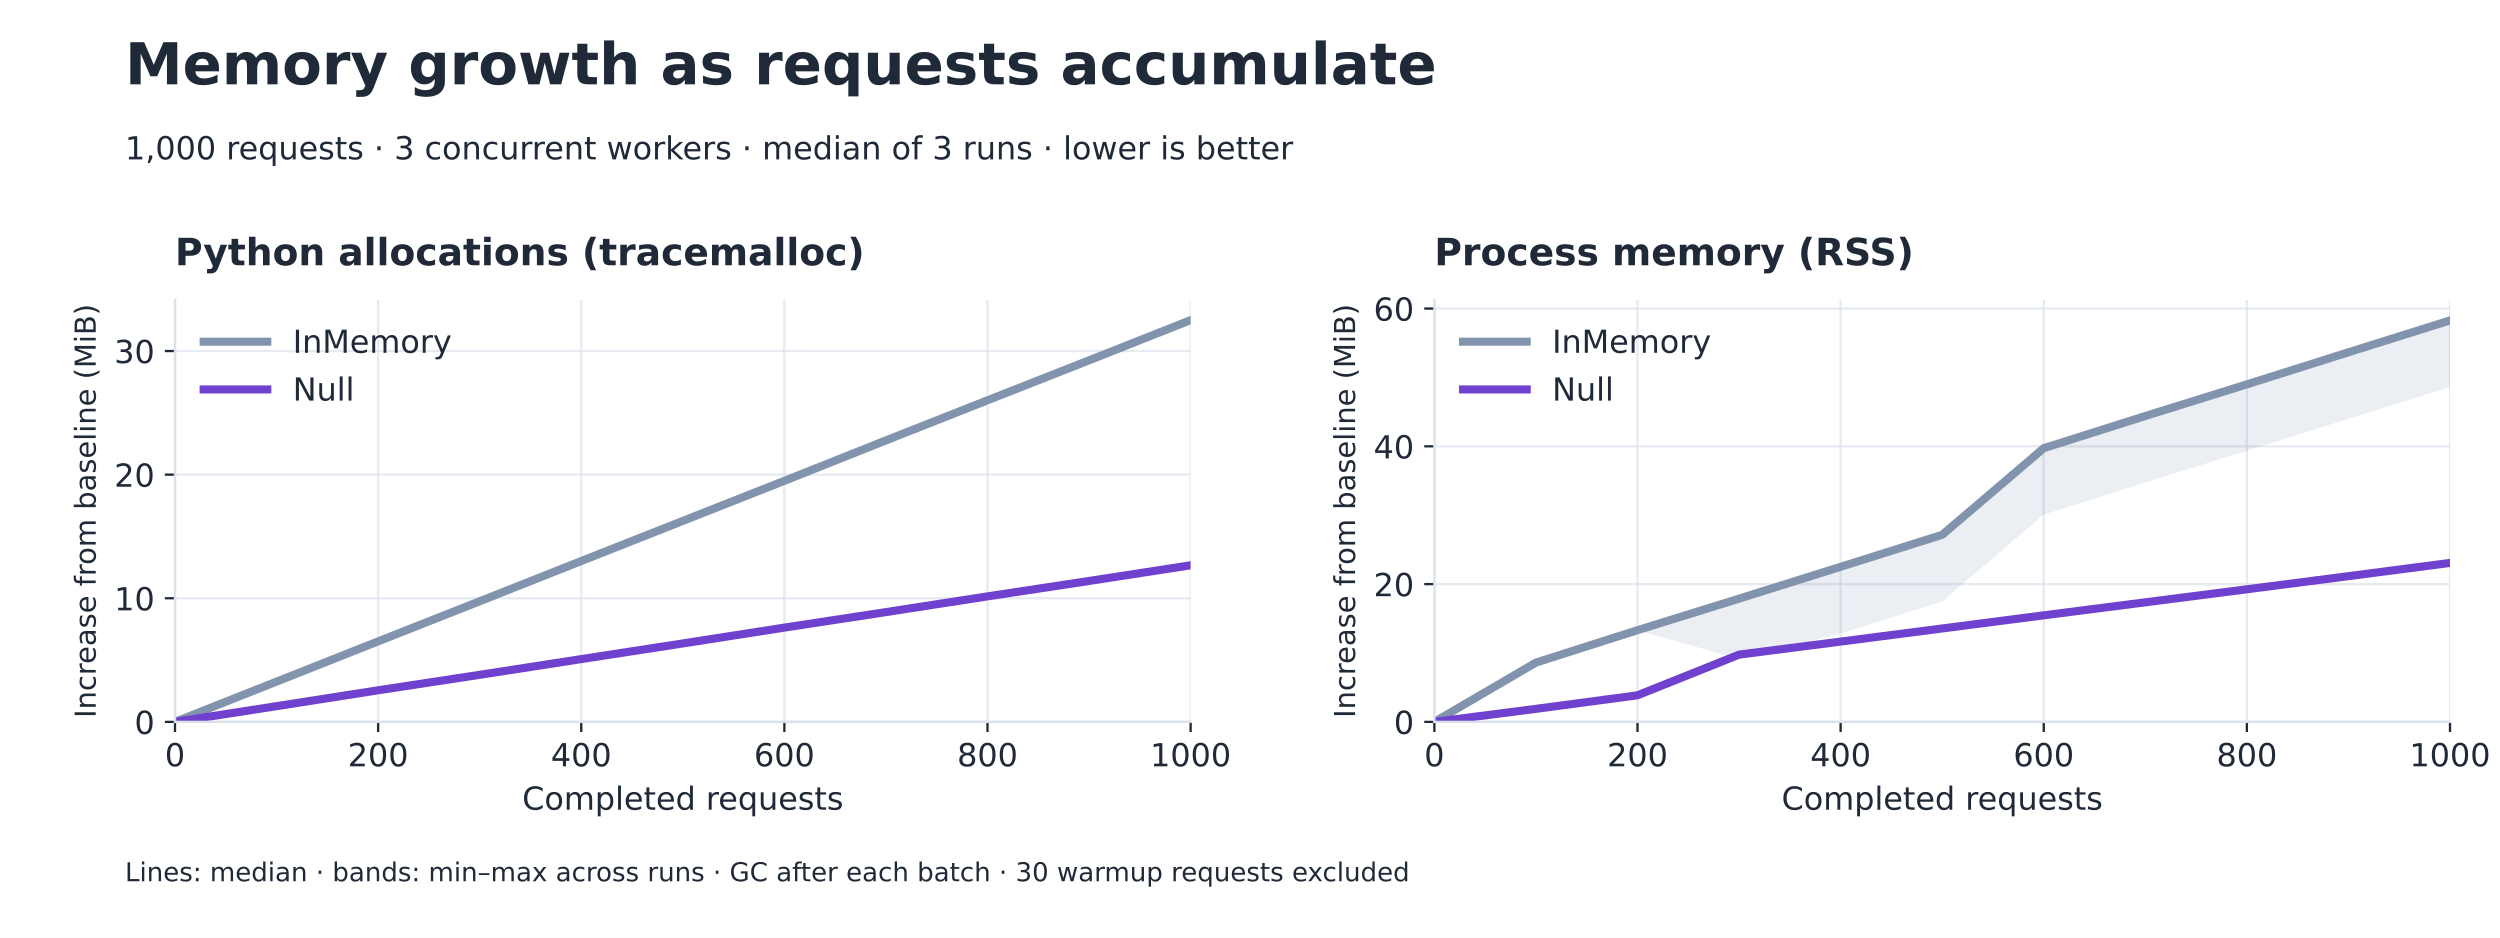
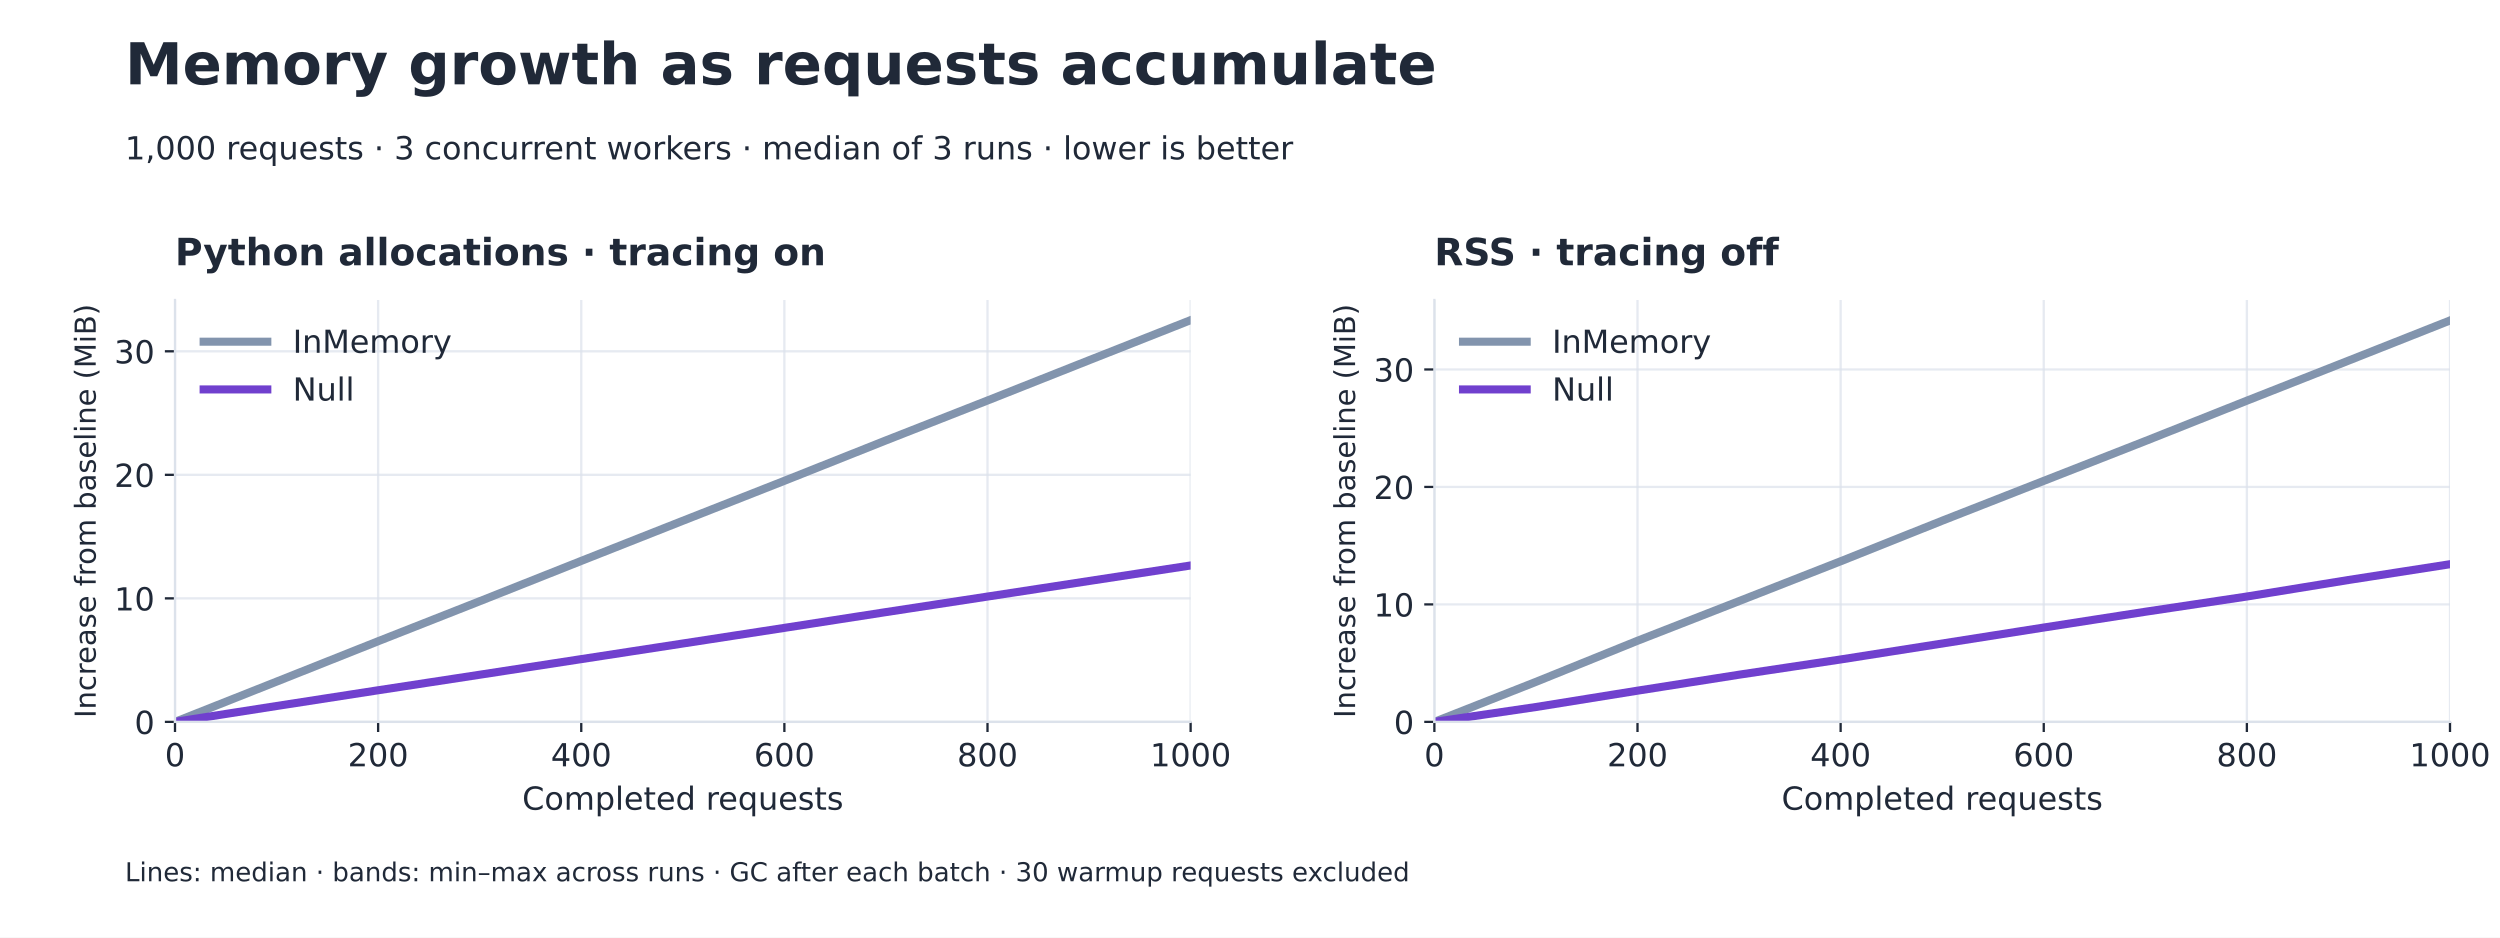
<svg xmlns="http://www.w3.org/2000/svg" xmlns:xlink="http://www.w3.org/1999/xlink" width="864pt" height="324pt" viewBox="0 0 864 324" version="1.1">
  <defs>
    <style type="text/css">*{stroke-linejoin: round; stroke-linecap: butt}</style>
  </defs>
  <g id="figure_1">
    <g id="patch_1">
      <path d="M 0 324 L 864 324 L 864 0 L 0 0 z " style="fill: #ffffff" />
    </g>
    <g id="axes_1">
      <g id="patch_2">
        <path d="M 60.48 249.48 L 411.48 249.48 L 411.48 103.68 L 60.48 103.68 z " style="fill: #ffffff" />
      </g>
      <g id="matplotlib.axis_1">
        <g id="xtick_1">
          <g id="line2d_1">
            <path d="M 60.48 249.48 L 60.48 103.68 " clip-path="url(#p79dde4f1e2)" style="fill: none; stroke: #dce2eb; stroke-opacity: 0.7; stroke-width: 0.8; stroke-linecap: square" />
          </g>
          <g id="line2d_2">
            <defs>
              <path id="m992539b3db" d="M 0 0 L 0 3.5 " style="stroke: #202938; stroke-width: 0.8" />
            </defs>
            <g>
              <use xlink:href="#m992539b3db" x="60.48" y="249.48" style="fill: #202938; stroke: #202938; stroke-width: 0.8" />
            </g>
          </g>
          <g id="text_1">
            <text style="font-size: 11px; font-family: 'DejaVu Sans'; text-anchor: middle; fill: #202938" x="60.48" y="264.837" transform="rotate(-0 60.48 264.8374)">0</text>
          </g>
        </g>
        <g id="xtick_2">
          <g id="line2d_3">
            <path d="M 130.68 249.48 L 130.68 103.68 " clip-path="url(#p79dde4f1e2)" style="fill: none; stroke: #dce2eb; stroke-opacity: 0.7; stroke-width: 0.8; stroke-linecap: square" />
          </g>
          <g id="line2d_4">
            <g>
              <use xlink:href="#m992539b3db" x="130.68" y="249.48" style="fill: #202938; stroke: #202938; stroke-width: 0.8" />
            </g>
          </g>
          <g id="text_2">
            <text style="font-size: 11px; font-family: 'DejaVu Sans'; text-anchor: middle; fill: #202938" x="130.68" y="264.837" transform="rotate(-0 130.68 264.8374)">200</text>
          </g>
        </g>
        <g id="xtick_3">
          <g id="line2d_5">
            <path d="M 200.88 249.48 L 200.88 103.68 " clip-path="url(#p79dde4f1e2)" style="fill: none; stroke: #dce2eb; stroke-opacity: 0.7; stroke-width: 0.8; stroke-linecap: square" />
          </g>
          <g id="line2d_6">
            <g>
              <use xlink:href="#m992539b3db" x="200.88" y="249.48" style="fill: #202938; stroke: #202938; stroke-width: 0.8" />
            </g>
          </g>
          <g id="text_3">
            <text style="font-size: 11px; font-family: 'DejaVu Sans'; text-anchor: middle; fill: #202938" x="200.88" y="264.837" transform="rotate(-0 200.88 264.8374)">400</text>
          </g>
        </g>
        <g id="xtick_4">
          <g id="line2d_7">
            <path d="M 271.08 249.48 L 271.08 103.68 " clip-path="url(#p79dde4f1e2)" style="fill: none; stroke: #dce2eb; stroke-opacity: 0.7; stroke-width: 0.8; stroke-linecap: square" />
          </g>
          <g id="line2d_8">
            <g>
              <use xlink:href="#m992539b3db" x="271.08" y="249.48" style="fill: #202938; stroke: #202938; stroke-width: 0.8" />
            </g>
          </g>
          <g id="text_4">
            <text style="font-size: 11px; font-family: 'DejaVu Sans'; text-anchor: middle; fill: #202938" x="271.08" y="264.837" transform="rotate(-0 271.08 264.8374)">600</text>
          </g>
        </g>
        <g id="xtick_5">
          <g id="line2d_9">
            <path d="M 341.28 249.48 L 341.28 103.68 " clip-path="url(#p79dde4f1e2)" style="fill: none; stroke: #dce2eb; stroke-opacity: 0.7; stroke-width: 0.8; stroke-linecap: square" />
          </g>
          <g id="line2d_10">
            <g>
              <use xlink:href="#m992539b3db" x="341.28" y="249.48" style="fill: #202938; stroke: #202938; stroke-width: 0.8" />
            </g>
          </g>
          <g id="text_5">
            <text style="font-size: 11px; font-family: 'DejaVu Sans'; text-anchor: middle; fill: #202938" x="341.28" y="264.837" transform="rotate(-0 341.28 264.8374)">800</text>
          </g>
        </g>
        <g id="xtick_6">
          <g id="line2d_11">
            <path d="M 411.48 249.48 L 411.48 103.68 " clip-path="url(#p79dde4f1e2)" style="fill: none; stroke: #dce2eb; stroke-opacity: 0.7; stroke-width: 0.8; stroke-linecap: square" />
          </g>
          <g id="line2d_12">
            <g>
              <use xlink:href="#m992539b3db" x="411.48" y="249.48" style="fill: #202938; stroke: #202938; stroke-width: 0.8" />
            </g>
          </g>
          <g id="text_6">
            <text style="font-size: 11px; font-family: 'DejaVu Sans'; text-anchor: middle; fill: #202938" x="411.48" y="264.837" transform="rotate(-0 411.48 264.8374)">1000</text>
          </g>
        </g>
        <g id="text_7">
          <text style="font-size: 11px; font-family: 'DejaVu Sans'; text-anchor: middle; fill: #202938" x="235.98" y="279.838" transform="rotate(-0 235.98 279.8383)">Completed requests</text>
        </g>
      </g>
      <g id="matplotlib.axis_2">
        <g id="ytick_1">
          <g id="line2d_13">
            <path d="M 60.48 249.48 L 411.48 249.48 " clip-path="url(#p79dde4f1e2)" style="fill: none; stroke: #dce2eb; stroke-opacity: 0.7; stroke-width: 0.8; stroke-linecap: square" />
          </g>
          <g id="line2d_14">
            <defs>
              <path id="m48eae1a165" d="M 0 0 L -3.5 0 " style="stroke: #202938; stroke-width: 0.8" />
            </defs>
            <g>
              <use xlink:href="#m48eae1a165" x="60.48" y="249.48" style="fill: #202938; stroke: #202938; stroke-width: 0.8" />
            </g>
          </g>
          <g id="text_8">
            <text style="font-size: 11px; font-family: 'DejaVu Sans'; text-anchor: end; fill: #202938" x="53.48" y="253.659" transform="rotate(-0 53.48 253.6587)">0</text>
          </g>
        </g>
        <g id="ytick_2">
          <g id="line2d_15">
-             <path d="M 60.48 206.758 L 411.48 206.758 " clip-path="url(#p79dde4f1e2)" style="fill: none; stroke: #dce2eb; stroke-opacity: 0.7; stroke-width: 0.8; stroke-linecap: square" />
+             <path d="M 60.48 206.789 L 411.48 206.789 " clip-path="url(#p79dde4f1e2)" style="fill: none; stroke: #dce2eb; stroke-opacity: 0.7; stroke-width: 0.8; stroke-linecap: square" />
          </g>
          <g id="line2d_16">
            <g>
-               <use xlink:href="#m48eae1a165" x="60.48" y="206.758" style="fill: #202938; stroke: #202938; stroke-width: 0.8" />
+               <use xlink:href="#m48eae1a165" x="60.48" y="206.789" style="fill: #202938; stroke: #202938; stroke-width: 0.8" />
            </g>
          </g>
          <g id="text_9">
-             <text style="font-size: 11px; font-family: 'DejaVu Sans'; text-anchor: end; fill: #202938" x="53.48" y="210.937" transform="rotate(-0 53.48 210.9366)">10</text>
+             <text style="font-size: 11px; font-family: 'DejaVu Sans'; text-anchor: end; fill: #202938" x="53.48" y="210.968" transform="rotate(-0 53.48 210.9681)">10</text>
          </g>
        </g>
        <g id="ytick_3">
          <g id="line2d_17">
-             <path d="M 60.48 164.036 L 411.48 164.036 " clip-path="url(#p79dde4f1e2)" style="fill: none; stroke: #dce2eb; stroke-opacity: 0.7; stroke-width: 0.8; stroke-linecap: square" />
+             <path d="M 60.48 164.099 L 411.48 164.099 " clip-path="url(#p79dde4f1e2)" style="fill: none; stroke: #dce2eb; stroke-opacity: 0.7; stroke-width: 0.8; stroke-linecap: square" />
          </g>
          <g id="line2d_18">
            <g>
-               <use xlink:href="#m48eae1a165" x="60.48" y="164.036" style="fill: #202938; stroke: #202938; stroke-width: 0.8" />
+               <use xlink:href="#m48eae1a165" x="60.48" y="164.099" style="fill: #202938; stroke: #202938; stroke-width: 0.8" />
            </g>
          </g>
          <g id="text_10">
-             <text style="font-size: 11px; font-family: 'DejaVu Sans'; text-anchor: end; fill: #202938" x="53.48" y="168.214" transform="rotate(-0 53.48 168.2144)">20</text>
+             <text style="font-size: 11px; font-family: 'DejaVu Sans'; text-anchor: end; fill: #202938" x="53.48" y="168.278" transform="rotate(-0 53.48 168.2775)">20</text>
          </g>
        </g>
        <g id="ytick_4">
          <g id="line2d_19">
-             <path d="M 60.48 121.314 L 411.48 121.314 " clip-path="url(#p79dde4f1e2)" style="fill: none; stroke: #dce2eb; stroke-opacity: 0.7; stroke-width: 0.8; stroke-linecap: square" />
+             <path d="M 60.48 121.408 L 411.48 121.408 " clip-path="url(#p79dde4f1e2)" style="fill: none; stroke: #dce2eb; stroke-opacity: 0.7; stroke-width: 0.8; stroke-linecap: square" />
          </g>
          <g id="line2d_20">
            <g>
-               <use xlink:href="#m48eae1a165" x="60.48" y="121.314" style="fill: #202938; stroke: #202938; stroke-width: 0.8" />
+               <use xlink:href="#m48eae1a165" x="60.48" y="121.408" style="fill: #202938; stroke: #202938; stroke-width: 0.8" />
            </g>
          </g>
          <g id="text_11">
-             <text style="font-size: 11px; font-family: 'DejaVu Sans'; text-anchor: end; fill: #202938" x="53.48" y="125.492" transform="rotate(-0 53.48 125.4922)">30</text>
+             <text style="font-size: 11px; font-family: 'DejaVu Sans'; text-anchor: end; fill: #202938" x="53.48" y="125.587" transform="rotate(-0 53.48 125.5869)">30</text>
          </g>
        </g>
        <g id="text_12">
          <text style="font-size: 10px; font-family: 'DejaVu Sans'; text-anchor: middle; fill: #202938" x="33.08" y="176.58" transform="rotate(-90 33.08016 176.58)">Increase from baseline (MiB)</text>
        </g>
      </g>
      <g id="FillBetweenPolyCollection_1">
        <defs>
-           <path id="m847662be5c" d="M 60.48 -74.52 L 60.48 -74.52 L 95.58 -88.393 L 130.68 -102.338 L 165.78 -116.202 L 200.88 -130.086 L 235.98 -143.956 L 271.08 -157.823 L 306.18 -171.767 L 341.28 -185.655 L 376.38 -199.473 L 411.48 -213.368 L 411.48 -213.377 L 411.48 -213.377 L 376.38 -199.512 L 341.28 -185.661 L 306.18 -171.805 L 271.08 -157.843 L 235.98 -143.989 L 200.88 -130.12 L 165.78 -116.27 L 130.68 -102.404 L 95.58 -88.483 L 60.48 -74.52 z " />
+           <path id="m0d8af50e3c" d="M 60.48 -74.52 L 60.48 -74.52 L 95.58 -88.425 L 130.68 -102.308 L 165.78 -116.166 L 200.88 -130.138 L 235.98 -144.007 L 271.08 -157.814 L 306.18 -171.751 L 341.28 -185.54 L 376.38 -199.5 L 411.48 -213.259 L 411.48 -213.377 L 411.48 -213.377 L 376.38 -199.511 L 341.28 -185.616 L 306.18 -171.824 L 271.08 -157.896 L 235.98 -144.07 L 200.88 -130.169 L 165.78 -116.264 L 130.68 -102.428 L 95.58 -88.508 L 60.48 -74.52 z " />
        </defs>
        <g clip-path="url(#p79dde4f1e2)">
-           <use xlink:href="#m847662be5c" x="0" y="324" style="fill: #8294ad; fill-opacity: 0.16" />
+           <use xlink:href="#m0d8af50e3c" x="0" y="324" style="fill: #8294ad; fill-opacity: 0.16" />
        </g>
      </g>
      <g id="FillBetweenPolyCollection_2">
        <defs>
-           <path id="mb2eec31dca" d="M 60.48 -74.52 L 60.48 -74.52 L 95.58 -79.943 L 130.68 -85.431 L 165.78 -90.756 L 200.88 -96.196 L 235.98 -101.621 L 271.08 -106.999 L 306.18 -112.441 L 341.28 -117.839 L 376.38 -123.205 L 411.48 -128.597 L 411.48 -128.659 L 411.48 -128.659 L 376.38 -123.241 L 341.28 -117.937 L 306.18 -112.491 L 271.08 -107.108 L 235.98 -101.663 L 200.88 -96.226 L 165.78 -90.892 L 130.68 -85.451 L 95.58 -79.971 L 60.48 -74.52 z " />
+           <path id="m3a49ab6377" d="M 60.48 -74.52 L 60.48 -74.52 L 95.58 -79.968 L 130.68 -85.38 L 165.78 -90.779 L 200.88 -96.208 L 235.98 -101.594 L 271.08 -106.954 L 306.18 -112.45 L 341.28 -117.809 L 376.38 -123.195 L 411.48 -128.563 L 411.48 -128.611 L 411.48 -128.611 L 376.38 -123.257 L 341.28 -117.836 L 306.18 -112.475 L 271.08 -107.015 L 235.98 -101.61 L 200.88 -96.255 L 165.78 -90.872 L 130.68 -85.487 L 95.58 -80.021 L 60.48 -74.52 z " />
        </defs>
        <g clip-path="url(#p79dde4f1e2)">
-           <use xlink:href="#mb2eec31dca" x="0" y="324" style="fill: #7040ce; fill-opacity: 0.16" />
+           <use xlink:href="#m3a49ab6377" x="0" y="324" style="fill: #7040ce; fill-opacity: 0.16" />
        </g>
      </g>
      <g id="line2d_21">
-         <path d="M 60.48 249.48 L 95.58 235.557 L 130.68 221.651 L 165.78 207.796 L 200.88 193.889 L 235.98 180.023 L 271.08 166.172 L 306.18 152.199 L 341.28 138.34 L 376.38 124.522 L 411.48 110.627 " clip-path="url(#p79dde4f1e2)" style="fill: none; stroke: #8294ad; stroke-width: 2.8; stroke-linecap: square" />
+         <path d="M 60.48 249.48 L 95.58 235.567 L 130.68 221.607 L 165.78 207.782 L 200.88 193.845 L 235.98 179.979 L 271.08 166.165 L 306.18 152.199 L 341.28 138.411 L 376.38 124.5 L 411.48 110.638 " clip-path="url(#p79dde4f1e2)" style="fill: none; stroke: #8294ad; stroke-width: 2.8; stroke-linecap: square" />
      </g>
      <g id="line2d_22">
-         <path d="M 60.48 249.48 L 95.58 244.046 L 130.68 238.558 L 165.78 233.214 L 200.88 227.778 L 235.98 222.371 L 271.08 216.896 L 306.18 211.538 L 341.28 206.103 L 376.38 200.776 L 411.48 195.36 " clip-path="url(#p79dde4f1e2)" style="fill: none; stroke: #7040ce; stroke-width: 2.8; stroke-linecap: square" />
+         <path d="M 60.48 249.48 L 95.58 243.994 L 130.68 238.556 L 165.78 233.187 L 200.88 227.788 L 235.98 222.395 L 271.08 216.992 L 306.18 211.539 L 341.28 206.169 L 376.38 200.788 L 411.48 195.424 " clip-path="url(#p79dde4f1e2)" style="fill: none; stroke: #7040ce; stroke-width: 2.8; stroke-linecap: square" />
      </g>
      <g id="patch_3">
        <path d="M 60.48 249.48 L 60.48 103.68 " style="fill: none; stroke: #dce2eb; stroke-width: 0.8; stroke-linejoin: miter; stroke-linecap: square" />
      </g>
      <g id="patch_4">
        <path d="M 60.48 249.48 L 411.48 249.48 " style="fill: none; stroke: #dce2eb; stroke-width: 0.8; stroke-linejoin: miter; stroke-linecap: square" />
      </g>
      <g id="text_13">
-         <text style="font-weight: 700; font-size: 13px; font-family: 'DejaVu Sans'; text-anchor: start; fill: #202938" x="60.48" y="91.68" transform="rotate(-0 60.48 91.68)">Python allocations (tracemalloc)</text>
+         <text style="font-weight: 700; font-size: 13px; font-family: 'DejaVu Sans'; text-anchor: start; fill: #202938" x="60.48" y="91.68" transform="rotate(-0 60.48 91.68)">Python allocations · tracing on</text>
      </g>
      <g id="legend_1">
        <g id="line2d_23">
          <path d="M 70.38 118.088 L 81.38 118.088 L 92.38 118.088 " style="fill: none; stroke: #8294ad; stroke-width: 2.8; stroke-linecap: square" />
        </g>
        <g id="text_14">
          <text style="font-size: 11px; font-family: 'DejaVu Sans'; text-anchor: start; fill: #202938" x="101.18" y="121.938" transform="rotate(-0 101.18 121.9383)">InMemory</text>
        </g>
        <g id="line2d_24">
          <path d="M 70.38 134.589 L 81.38 134.589 L 92.38 134.589 " style="fill: none; stroke: #7040ce; stroke-width: 2.8; stroke-linecap: square" />
        </g>
        <g id="text_15">
          <text style="font-size: 11px; font-family: 'DejaVu Sans'; text-anchor: start; fill: #202938" x="101.18" y="138.439" transform="rotate(-0 101.18 138.4391)">Null</text>
        </g>
      </g>
    </g>
    <g id="axes_2">
      <g id="patch_5">
        <path d="M 495.72 249.48 L 846.72 249.48 L 846.72 103.68 L 495.72 103.68 z " style="fill: #ffffff" />
      </g>
      <g id="matplotlib.axis_3">
        <g id="xtick_7">
          <g id="line2d_25">
            <path d="M 495.72 249.48 L 495.72 103.68 " clip-path="url(#p3b4859062c)" style="fill: none; stroke: #dce2eb; stroke-opacity: 0.7; stroke-width: 0.8; stroke-linecap: square" />
          </g>
          <g id="line2d_26">
            <g>
              <use xlink:href="#m992539b3db" x="495.72" y="249.48" style="fill: #202938; stroke: #202938; stroke-width: 0.8" />
            </g>
          </g>
          <g id="text_16">
            <text style="font-size: 11px; font-family: 'DejaVu Sans'; text-anchor: middle; fill: #202938" x="495.72" y="264.837" transform="rotate(-0 495.72 264.8374)">0</text>
          </g>
        </g>
        <g id="xtick_8">
          <g id="line2d_27">
            <path d="M 565.92 249.48 L 565.92 103.68 " clip-path="url(#p3b4859062c)" style="fill: none; stroke: #dce2eb; stroke-opacity: 0.7; stroke-width: 0.8; stroke-linecap: square" />
          </g>
          <g id="line2d_28">
            <g>
              <use xlink:href="#m992539b3db" x="565.92" y="249.48" style="fill: #202938; stroke: #202938; stroke-width: 0.8" />
            </g>
          </g>
          <g id="text_17">
            <text style="font-size: 11px; font-family: 'DejaVu Sans'; text-anchor: middle; fill: #202938" x="565.92" y="264.837" transform="rotate(-0 565.92 264.8374)">200</text>
          </g>
        </g>
        <g id="xtick_9">
          <g id="line2d_29">
            <path d="M 636.12 249.48 L 636.12 103.68 " clip-path="url(#p3b4859062c)" style="fill: none; stroke: #dce2eb; stroke-opacity: 0.7; stroke-width: 0.8; stroke-linecap: square" />
          </g>
          <g id="line2d_30">
            <g>
              <use xlink:href="#m992539b3db" x="636.12" y="249.48" style="fill: #202938; stroke: #202938; stroke-width: 0.8" />
            </g>
          </g>
          <g id="text_18">
            <text style="font-size: 11px; font-family: 'DejaVu Sans'; text-anchor: middle; fill: #202938" x="636.12" y="264.837" transform="rotate(-0 636.12 264.8374)">400</text>
          </g>
        </g>
        <g id="xtick_10">
          <g id="line2d_31">
            <path d="M 706.32 249.48 L 706.32 103.68 " clip-path="url(#p3b4859062c)" style="fill: none; stroke: #dce2eb; stroke-opacity: 0.7; stroke-width: 0.8; stroke-linecap: square" />
          </g>
          <g id="line2d_32">
            <g>
              <use xlink:href="#m992539b3db" x="706.32" y="249.48" style="fill: #202938; stroke: #202938; stroke-width: 0.8" />
            </g>
          </g>
          <g id="text_19">
            <text style="font-size: 11px; font-family: 'DejaVu Sans'; text-anchor: middle; fill: #202938" x="706.32" y="264.837" transform="rotate(-0 706.32 264.8374)">600</text>
          </g>
        </g>
        <g id="xtick_11">
          <g id="line2d_33">
            <path d="M 776.52 249.48 L 776.52 103.68 " clip-path="url(#p3b4859062c)" style="fill: none; stroke: #dce2eb; stroke-opacity: 0.7; stroke-width: 0.8; stroke-linecap: square" />
          </g>
          <g id="line2d_34">
            <g>
              <use xlink:href="#m992539b3db" x="776.52" y="249.48" style="fill: #202938; stroke: #202938; stroke-width: 0.8" />
            </g>
          </g>
          <g id="text_20">
            <text style="font-size: 11px; font-family: 'DejaVu Sans'; text-anchor: middle; fill: #202938" x="776.52" y="264.837" transform="rotate(-0 776.52 264.8374)">800</text>
          </g>
        </g>
        <g id="xtick_12">
          <g id="line2d_35">
            <path d="M 846.72 249.48 L 846.72 103.68 " clip-path="url(#p3b4859062c)" style="fill: none; stroke: #dce2eb; stroke-opacity: 0.7; stroke-width: 0.8; stroke-linecap: square" />
          </g>
          <g id="line2d_36">
            <g>
              <use xlink:href="#m992539b3db" x="846.72" y="249.48" style="fill: #202938; stroke: #202938; stroke-width: 0.8" />
            </g>
          </g>
          <g id="text_21">
            <text style="font-size: 11px; font-family: 'DejaVu Sans'; text-anchor: middle; fill: #202938" x="846.72" y="264.837" transform="rotate(-0 846.72 264.8374)">1000</text>
          </g>
        </g>
        <g id="text_22">
          <text style="font-size: 11px; font-family: 'DejaVu Sans'; text-anchor: middle; fill: #202938" x="671.22" y="279.838" transform="rotate(-0 671.22 279.8383)">Completed requests</text>
        </g>
      </g>
      <g id="matplotlib.axis_4">
        <g id="ytick_5">
          <g id="line2d_37">
            <path d="M 495.72 249.48 L 846.72 249.48 " clip-path="url(#p3b4859062c)" style="fill: none; stroke: #dce2eb; stroke-opacity: 0.7; stroke-width: 0.8; stroke-linecap: square" />
          </g>
          <g id="line2d_38">
            <g>
              <use xlink:href="#m48eae1a165" x="495.72" y="249.48" style="fill: #202938; stroke: #202938; stroke-width: 0.8" />
            </g>
          </g>
          <g id="text_23">
            <text style="font-size: 11px; font-family: 'DejaVu Sans'; text-anchor: end; fill: #202938" x="488.72" y="253.659" transform="rotate(-0 488.72 253.6587)">0</text>
          </g>
        </g>
        <g id="ytick_6">
          <g id="line2d_39">
-             <path d="M 495.72 201.868 L 846.72 201.868 " clip-path="url(#p3b4859062c)" style="fill: none; stroke: #dce2eb; stroke-opacity: 0.7; stroke-width: 0.8; stroke-linecap: square" />
+             <path d="M 495.72 208.882 L 846.72 208.882 " clip-path="url(#p3b4859062c)" style="fill: none; stroke: #dce2eb; stroke-opacity: 0.7; stroke-width: 0.8; stroke-linecap: square" />
          </g>
          <g id="line2d_40">
            <g>
-               <use xlink:href="#m48eae1a165" x="495.72" y="201.868" style="fill: #202938; stroke: #202938; stroke-width: 0.8" />
+               <use xlink:href="#m48eae1a165" x="495.72" y="208.882" style="fill: #202938; stroke: #202938; stroke-width: 0.8" />
            </g>
          </g>
          <g id="text_24">
-             <text style="font-size: 11px; font-family: 'DejaVu Sans'; text-anchor: end; fill: #202938" x="488.72" y="206.046" transform="rotate(-0 488.72 206.0463)">20</text>
+             <text style="font-size: 11px; font-family: 'DejaVu Sans'; text-anchor: end; fill: #202938" x="488.72" y="213.061" transform="rotate(-0 488.72 213.0609)">10</text>
          </g>
        </g>
        <g id="ytick_7">
          <g id="line2d_41">
-             <path d="M 495.72 154.255 L 846.72 154.255 " clip-path="url(#p3b4859062c)" style="fill: none; stroke: #dce2eb; stroke-opacity: 0.7; stroke-width: 0.8; stroke-linecap: square" />
+             <path d="M 495.72 168.284 L 846.72 168.284 " clip-path="url(#p3b4859062c)" style="fill: none; stroke: #dce2eb; stroke-opacity: 0.7; stroke-width: 0.8; stroke-linecap: square" />
          </g>
          <g id="line2d_42">
            <g>
-               <use xlink:href="#m48eae1a165" x="495.72" y="154.255" style="fill: #202938; stroke: #202938; stroke-width: 0.8" />
+               <use xlink:href="#m48eae1a165" x="495.72" y="168.284" style="fill: #202938; stroke: #202938; stroke-width: 0.8" />
            </g>
          </g>
          <g id="text_25">
-             <text style="font-size: 11px; font-family: 'DejaVu Sans'; text-anchor: end; fill: #202938" x="488.72" y="158.434" transform="rotate(-0 488.72 158.4339)">40</text>
+             <text style="font-size: 11px; font-family: 'DejaVu Sans'; text-anchor: end; fill: #202938" x="488.72" y="172.463" transform="rotate(-0 488.72 172.4631)">20</text>
          </g>
        </g>
        <g id="ytick_8">
          <g id="line2d_43">
-             <path d="M 495.72 106.643 L 846.72 106.643 " clip-path="url(#p3b4859062c)" style="fill: none; stroke: #dce2eb; stroke-opacity: 0.7; stroke-width: 0.8; stroke-linecap: square" />
+             <path d="M 495.72 127.687 L 846.72 127.687 " clip-path="url(#p3b4859062c)" style="fill: none; stroke: #dce2eb; stroke-opacity: 0.7; stroke-width: 0.8; stroke-linecap: square" />
          </g>
          <g id="line2d_44">
            <g>
-               <use xlink:href="#m48eae1a165" x="495.72" y="106.643" style="fill: #202938; stroke: #202938; stroke-width: 0.8" />
+               <use xlink:href="#m48eae1a165" x="495.72" y="127.687" style="fill: #202938; stroke: #202938; stroke-width: 0.8" />
            </g>
          </g>
          <g id="text_26">
-             <text style="font-size: 11px; font-family: 'DejaVu Sans'; text-anchor: end; fill: #202938" x="488.72" y="110.821" transform="rotate(-0 488.72 110.8215)">60</text>
+             <text style="font-size: 11px; font-family: 'DejaVu Sans'; text-anchor: end; fill: #202938" x="488.72" y="131.865" transform="rotate(-0 488.72 131.8653)">30</text>
          </g>
        </g>
        <g id="text_27">
          <text style="font-size: 10px; font-family: 'DejaVu Sans'; text-anchor: middle; fill: #202938" x="468.32" y="176.58" transform="rotate(-90 468.3202 176.58)">Increase from baseline (MiB)</text>
        </g>
      </g>
      <g id="FillBetweenPolyCollection_3">
        <defs>
-           <path id="m3808a56bcb" d="M 495.72 -74.52 L 495.72 -74.52 L 530.82 -94.978 L 565.92 -106.175 L 601.02 -96.243 L 636.12 -105.059 L 671.22 -116.144 L 706.32 -146.162 L 741.42 -157.247 L 776.52 -168.257 L 811.62 -179.267 L 846.72 -190.24 L 846.72 -213.377 L 846.72 -213.377 L 811.62 -202.367 L 776.52 -191.319 L 741.42 -180.272 L 706.32 -169.224 L 671.22 -139.206 L 636.12 -128.158 L 601.02 -117.148 L 565.92 -106.212 L 530.82 -95.09 L 495.72 -74.52 z " />
+           <path id="mdd277414d4" d="M 495.72 -74.52 L 495.72 -74.52 L 530.82 -88.285 L 565.92 -102.05 L 601.02 -115.942 L 636.12 -129.834 L 671.22 -143.917 L 706.32 -157.809 L 741.42 -171.574 L 776.52 -185.276 L 811.62 -199.295 L 846.72 -213.123 L 846.72 -213.377 L 846.72 -213.377 L 811.62 -199.485 L 776.52 -185.53 L 741.42 -171.764 L 706.32 -157.936 L 671.22 -144.107 L 636.12 -130.215 L 601.02 -116.386 L 565.92 -102.558 L 530.82 -88.412 L 495.72 -74.52 z " />
        </defs>
        <g clip-path="url(#p3b4859062c)">
-           <use xlink:href="#m3808a56bcb" x="0" y="324" style="fill: #8294ad; fill-opacity: 0.16" />
+           <use xlink:href="#mdd277414d4" x="0" y="324" style="fill: #8294ad; fill-opacity: 0.16" />
        </g>
      </g>
      <g id="FillBetweenPolyCollection_4">
        <defs>
-           <path id="md66e66066b" d="M 495.72 -74.52 L 495.72 -74.52 L 530.82 -79.021 L 565.92 -83.671 L 601.02 -97.768 L 636.12 -102.232 L 671.22 -106.733 L 706.32 -111.271 L 741.42 -115.809 L 776.52 -120.347 L 811.62 -124.885 L 846.72 -129.386 L 846.72 -129.46 L 846.72 -129.46 L 811.62 -124.959 L 776.52 -120.384 L 741.42 -115.883 L 706.32 -111.382 L 671.22 -106.844 L 636.12 -102.306 L 601.02 -97.805 L 565.92 -83.708 L 530.82 -79.132 L 495.72 -74.52 z " />
+           <path id="m3da92d93b3" d="M 495.72 -74.52 L 495.72 -74.52 L 530.82 -79.595 L 565.92 -85.177 L 601.02 -90.569 L 636.12 -96.024 L 671.22 -101.543 L 706.32 -106.998 L 741.42 -112.454 L 776.52 -117.782 L 811.62 -123.428 L 846.72 -128.883 L 846.72 -129.771 L 846.72 -129.771 L 811.62 -124.379 L 776.52 -118.797 L 741.42 -113.532 L 706.32 -107.886 L 671.22 -102.431 L 636.12 -96.912 L 601.02 -91.647 L 565.92 -85.938 L 530.82 -80.356 L 495.72 -74.52 z " />
        </defs>
        <g clip-path="url(#p3b4859062c)">
-           <use xlink:href="#md66e66066b" x="0" y="324" style="fill: #7040ce; fill-opacity: 0.16" />
+           <use xlink:href="#m3da92d93b3" x="0" y="324" style="fill: #7040ce; fill-opacity: 0.16" />
        </g>
      </g>
      <g id="line2d_45">
-         <path d="M 495.72 249.48 L 530.82 228.984 L 565.92 217.788 L 601.02 206.889 L 636.12 195.879 L 671.22 184.831 L 706.32 154.888 L 741.42 143.766 L 776.52 132.83 L 811.62 121.745 L 846.72 110.734 " clip-path="url(#p3b4859062c)" style="fill: none; stroke: #8294ad; stroke-width: 2.8; stroke-linecap: square" />
+         <path d="M 495.72 249.48 L 530.82 235.651 L 565.92 221.442 L 601.02 207.74 L 636.12 193.975 L 671.22 179.956 L 706.32 166.191 L 741.42 152.426 L 776.52 138.47 L 811.62 124.642 L 846.72 110.75 " clip-path="url(#p3b4859062c)" style="fill: none; stroke: #8294ad; stroke-width: 2.8; stroke-linecap: square" />
      </g>
      <g id="line2d_46">
-         <path d="M 495.72 249.48 L 530.82 244.979 L 565.92 240.292 L 601.02 226.232 L 636.12 221.731 L 671.22 217.193 L 706.32 212.655 L 741.42 208.154 L 776.52 203.653 L 811.62 199.115 L 846.72 194.54 " clip-path="url(#p3b4859062c)" style="fill: none; stroke: #7040ce; stroke-width: 2.8; stroke-linecap: square" />
+         <path d="M 495.72 249.48 L 530.82 244.342 L 565.92 238.696 L 601.02 233.177 L 636.12 227.912 L 671.22 222.394 L 706.32 216.875 L 741.42 211.42 L 776.52 206.155 L 811.62 200.445 L 846.72 194.99 " clip-path="url(#p3b4859062c)" style="fill: none; stroke: #7040ce; stroke-width: 2.8; stroke-linecap: square" />
      </g>
      <g id="patch_6">
        <path d="M 495.72 249.48 L 495.72 103.68 " style="fill: none; stroke: #dce2eb; stroke-width: 0.8; stroke-linejoin: miter; stroke-linecap: square" />
      </g>
      <g id="patch_7">
        <path d="M 495.72 249.48 L 846.72 249.48 " style="fill: none; stroke: #dce2eb; stroke-width: 0.8; stroke-linejoin: miter; stroke-linecap: square" />
      </g>
      <g id="text_28">
-         <text style="font-weight: 700; font-size: 13px; font-family: 'DejaVu Sans'; text-anchor: start; fill: #202938" x="495.72" y="91.68" transform="rotate(-0 495.72 91.68)">Process memory (RSS)</text>
+         <text style="font-weight: 700; font-size: 13px; font-family: 'DejaVu Sans'; text-anchor: start; fill: #202938" x="495.72" y="91.68" transform="rotate(-0 495.72 91.68)">RSS · tracing off</text>
      </g>
      <g id="legend_2">
        <g id="line2d_47">
          <path d="M 505.62 118.088 L 516.62 118.088 L 527.62 118.088 " style="fill: none; stroke: #8294ad; stroke-width: 2.8; stroke-linecap: square" />
        </g>
        <g id="text_29">
          <text style="font-size: 11px; font-family: 'DejaVu Sans'; text-anchor: start; fill: #202938" x="536.42" y="121.938" transform="rotate(-0 536.42 121.9383)">InMemory</text>
        </g>
        <g id="line2d_48">
          <path d="M 505.62 134.589 L 516.62 134.589 L 527.62 134.589 " style="fill: none; stroke: #7040ce; stroke-width: 2.8; stroke-linecap: square" />
        </g>
        <g id="text_30">
          <text style="font-size: 11px; font-family: 'DejaVu Sans'; text-anchor: start; fill: #202938" x="536.42" y="138.439" transform="rotate(-0 536.42 138.4391)">Null</text>
        </g>
      </g>
    </g>
    <g id="text_31">
      <text style="font-weight: 700; font-size: 20px; font-family: 'DejaVu Sans'; text-anchor: start; fill: #202938" x="43.2" y="29.16" transform="rotate(-0 43.2 29.16)">Memory growth as requests accumulate</text>
    </g>
    <g id="text_32">
      <text style="font-size: 11px; font-family: 'DejaVu Sans'; text-anchor: start; fill: #202938" x="43.2" y="55.08" transform="rotate(-0 43.2 55.08)">1,000 requests · 3 concurrent workers · median of 3 runs · lower is better</text>
    </g>
    <g id="text_33">
      <text style="font-size: 9px; font-family: 'DejaVu Sans'; text-anchor: start; fill: #202938" x="43.2" y="304.56" transform="rotate(-0 43.2 304.56)">Lines: median · bands: min–max across runs · GC after each batch · 30 warmup requests excluded</text>
    </g>
  </g>
  <defs>
    <clipPath id="p79dde4f1e2">
      <rect x="60.48" y="103.68" width="351" height="145.8" />
    </clipPath>
    <clipPath id="p3b4859062c">
      <rect x="495.72" y="103.68" width="351" height="145.8" />
    </clipPath>
  </defs>
</svg>
